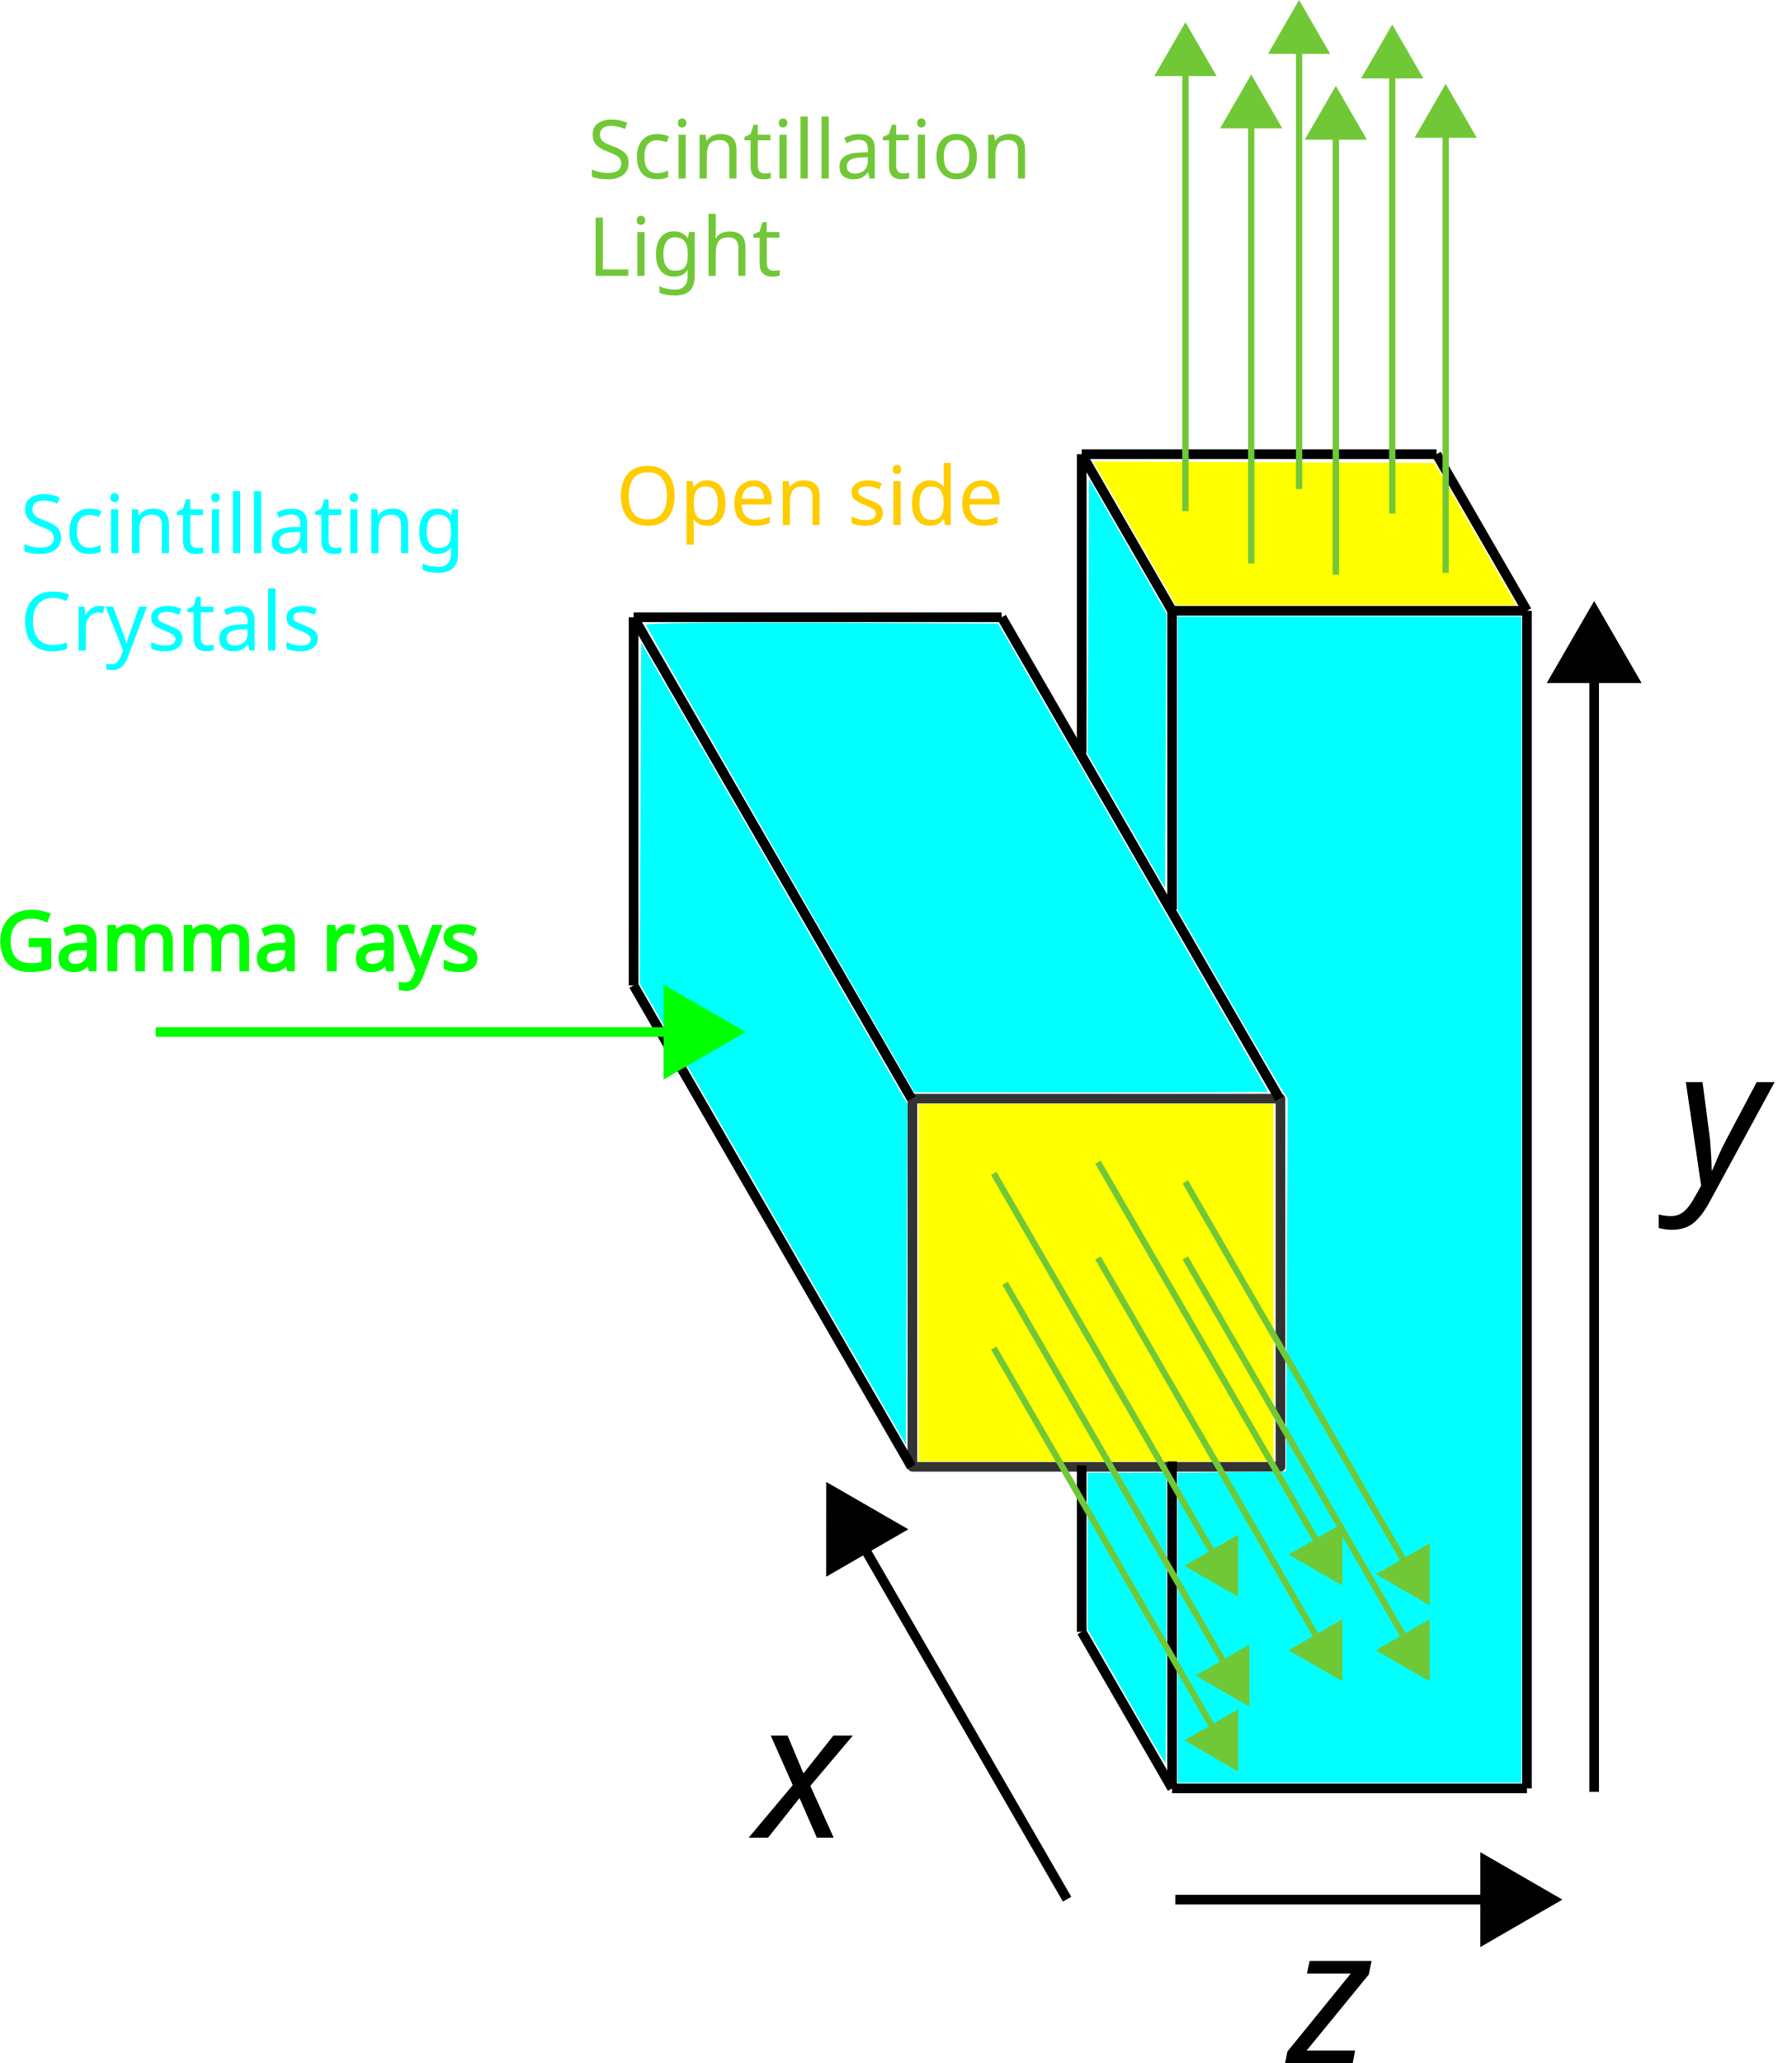
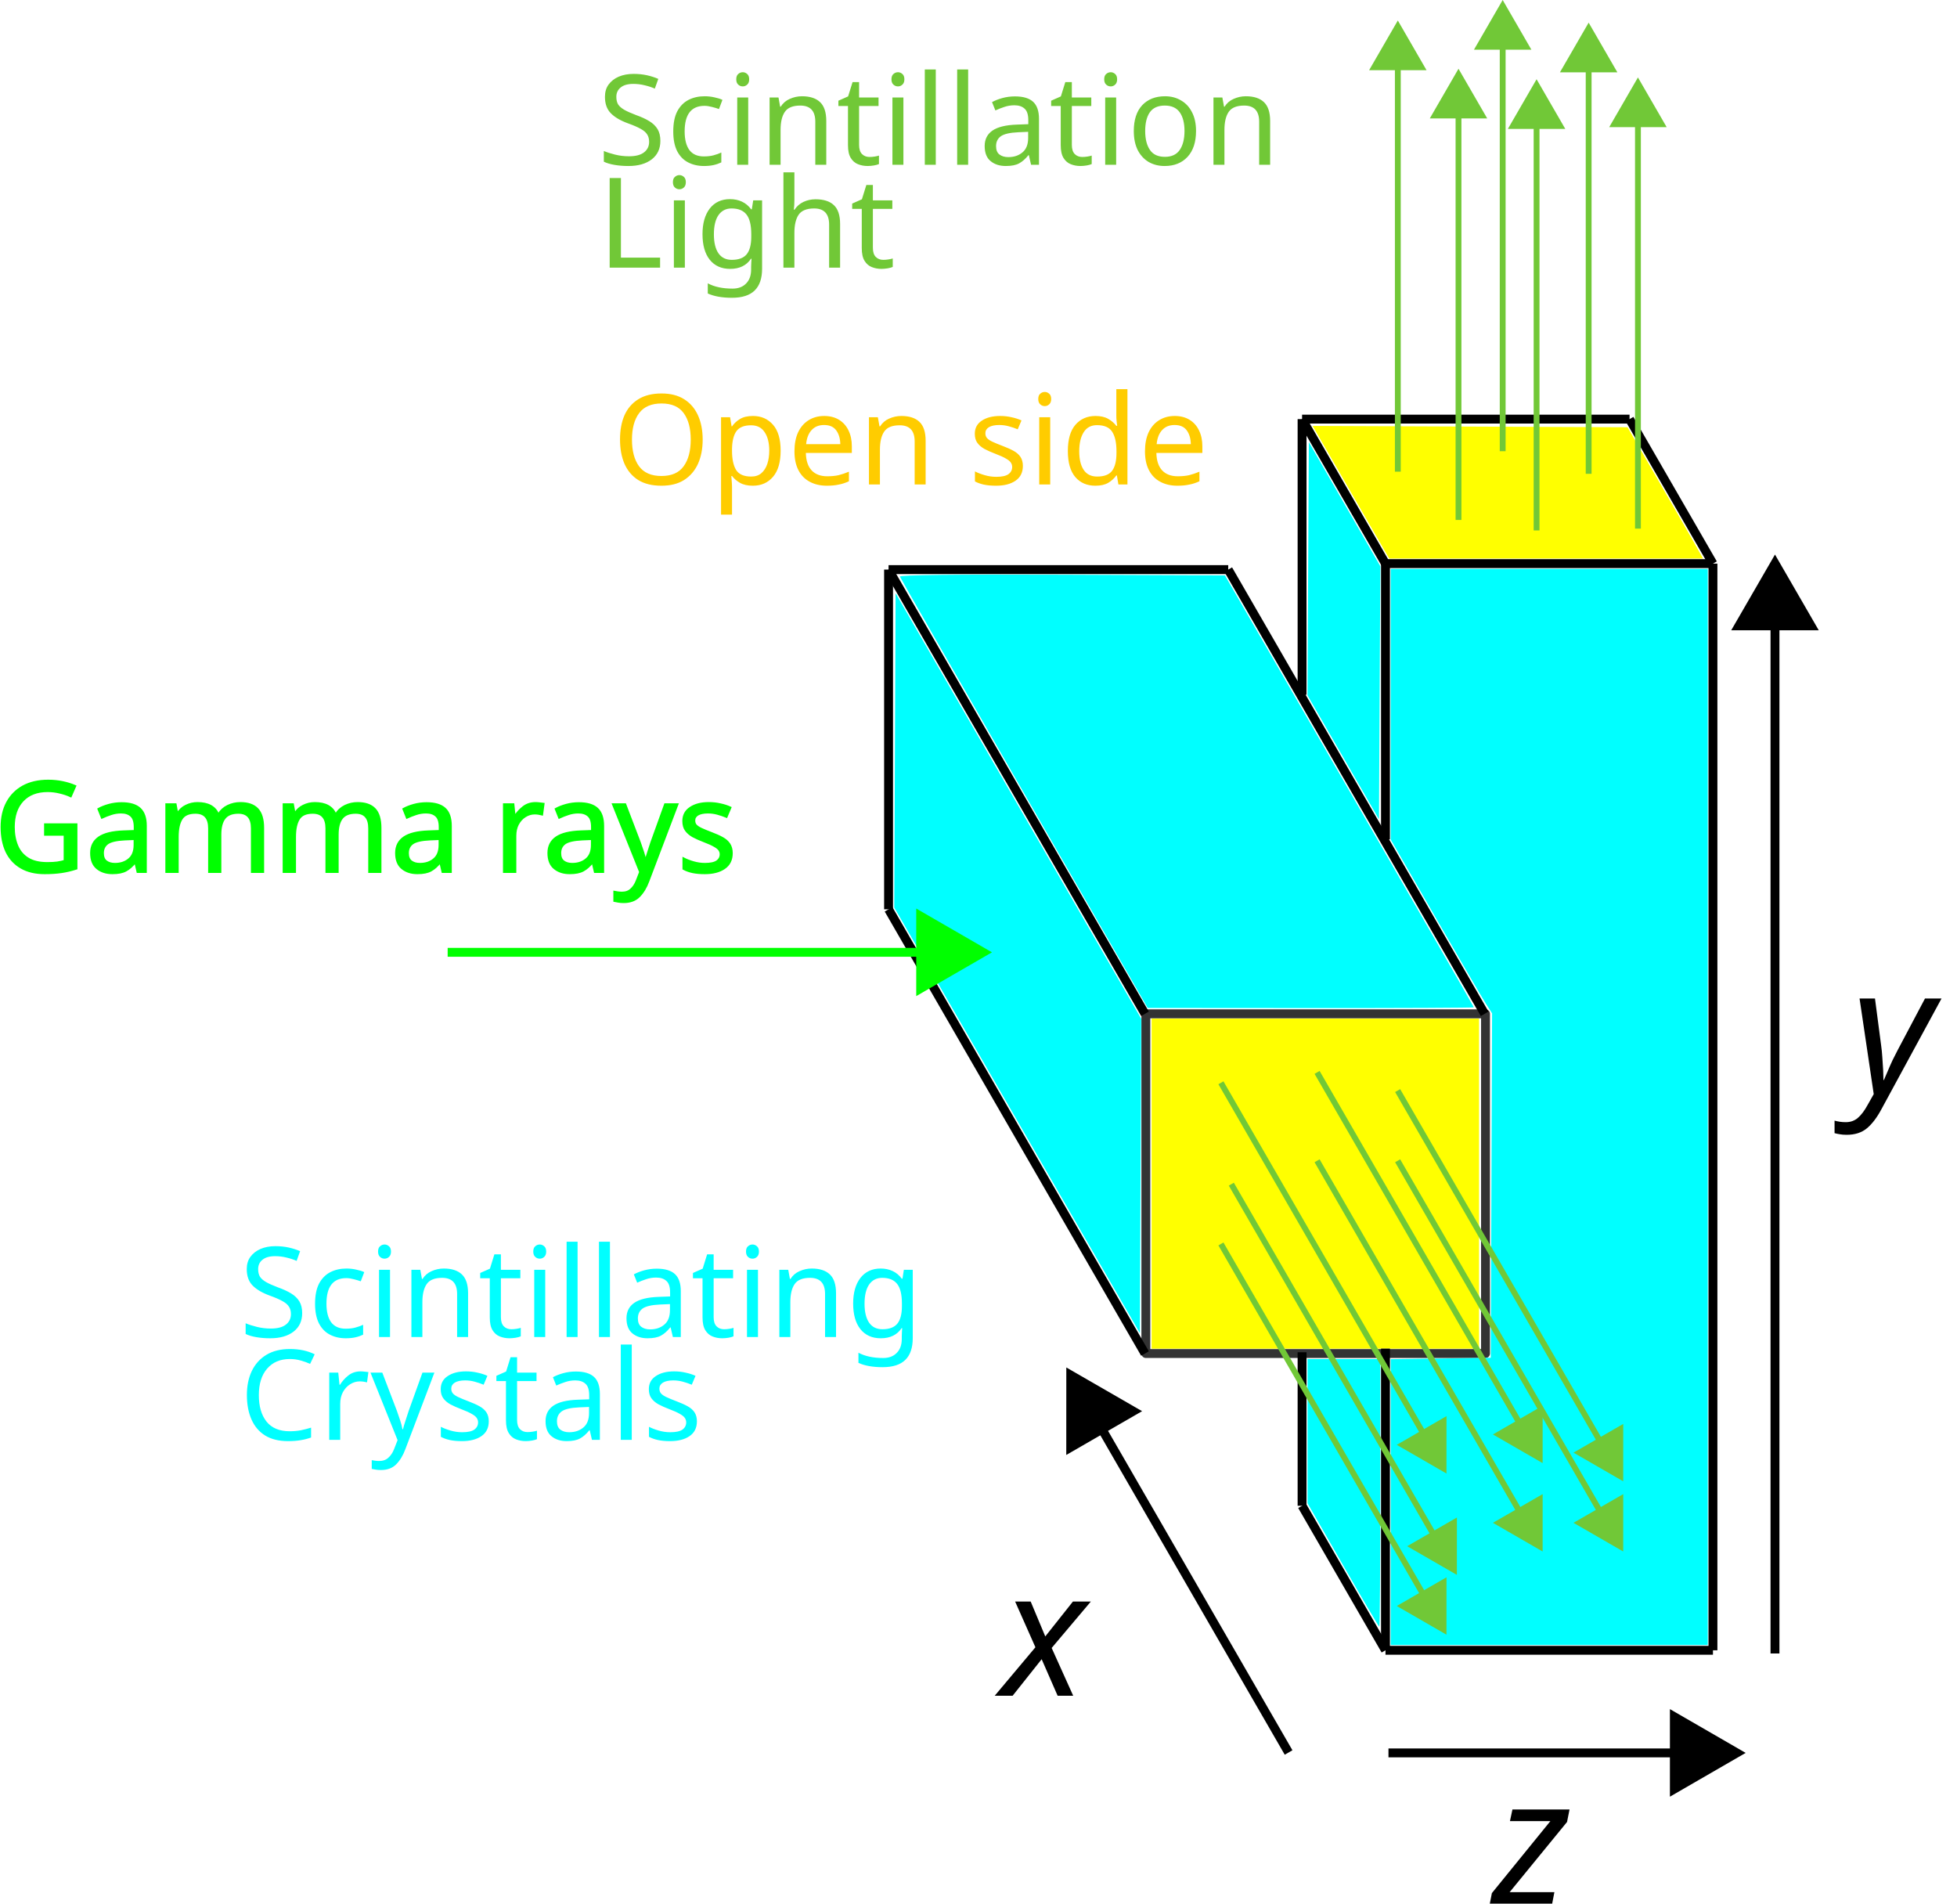
- <svg xmlns="http://www.w3.org/2000/svg" width="185.943mm" height="214.095mm" viewBox="0 0 185.943 214.095" version="1.1" id="svg8">
+ <svg xmlns="http://www.w3.org/2000/svg" width="220.121mm" height="214.095mm" viewBox="0 0 220.121 214.095" version="1.1" id="svg8">
  <defs id="defs2">
    <marker orient="auto" refY="0" refX="0" id="marker2531" style="overflow:visible">
      <path id="path2529" d="M 5.77,0 -2.88,5 V -5 Z" style="fill:#71c837;fill-opacity:1;fill-rule:evenodd;stroke:#71c837;stroke-width:1pt;stroke-opacity:1" transform="scale(0.8)" />
    </marker>
    <marker style="overflow:visible" id="marker2425" refX="0" refY="0" orient="auto">
      <path transform="scale(0.8)" style="fill:#71c837;fill-opacity:1;fill-rule:evenodd;stroke:#71c837;stroke-width:1pt;stroke-opacity:1" d="M 5.77,0 -2.88,5 V -5 Z" id="path2423" />
    </marker>
    <marker style="overflow:visible" id="marker2241" refX="0" refY="0" orient="auto">
      <path transform="scale(0.8)" style="fill:#71c837;fill-opacity:1;fill-rule:evenodd;stroke:#71c837;stroke-width:1pt;stroke-opacity:1" d="M 5.77,0 -2.88,5 V -5 Z" id="path2239" />
    </marker>
    <marker style="overflow:visible" id="marker2111" refX="0" refY="0" orient="auto">
      <path transform="scale(0.8)" style="fill:#71c837;fill-opacity:1;fill-rule:evenodd;stroke:#71c837;stroke-width:1pt;stroke-opacity:1" d="M 5.77,0 -2.88,5 V -5 Z" id="path2109" />
    </marker>
    <marker style="overflow:visible" id="marker1897" refX="0" refY="0" orient="auto">
      <path transform="scale(0.8)" style="fill:#71c837;fill-opacity:1;fill-rule:evenodd;stroke:#71c837;stroke-width:1pt;stroke-opacity:1" d="M 5.77,0 -2.88,5 V -5 Z" id="path1895" />
    </marker>
    <marker orient="auto" refY="0" refX="0" id="marker4145" style="overflow:visible">
      <path id="path4143" d="M 5.77,0 -2.88,5 V -5 Z" style="fill:#71c837;fill-opacity:1;fill-rule:evenodd;stroke:#71c837;stroke-width:1pt;stroke-opacity:1" transform="scale(0.8)" />
    </marker>
    <marker style="overflow:visible" id="marker3967" refX="0" refY="0" orient="auto">
      <path transform="scale(0.8)" style="fill:#71c837;fill-opacity:1;fill-rule:evenodd;stroke:#71c837;stroke-width:1pt;stroke-opacity:1" d="M 5.77,0 -2.88,5 V -5 Z" id="path3965" />
    </marker>
    <marker orient="auto" refY="0" refX="0" id="marker3807" style="overflow:visible">
      <path id="path3805" d="M 5.77,0 -2.88,5 V -5 Z" style="fill:#71c837;fill-opacity:1;fill-rule:evenodd;stroke:#71c837;stroke-width:1pt;stroke-opacity:1" transform="scale(0.8)" />
    </marker>
    <marker style="overflow:visible" id="marker3617" refX="0" refY="0" orient="auto">
      <path transform="scale(0.8)" style="fill:#71c837;fill-opacity:1;fill-rule:evenodd;stroke:#71c837;stroke-width:1pt;stroke-opacity:1" d="M 5.77,0 -2.88,5 V -5 Z" id="path3615" />
    </marker>
    <marker orient="auto" refY="0" refX="0" id="marker3445" style="overflow:visible">
      <path id="path3443" d="M 5.77,0 -2.88,5 V -5 Z" style="fill:#71c837;fill-opacity:1;fill-rule:evenodd;stroke:#71c837;stroke-width:1pt;stroke-opacity:1" transform="scale(0.8)" />
    </marker>
    <marker style="overflow:visible" id="marker3231" refX="0" refY="0" orient="auto">
      <path transform="scale(0.8)" style="fill:#71c837;fill-opacity:1;fill-rule:evenodd;stroke:#71c837;stroke-width:1pt;stroke-opacity:1" d="M 5.77,0 -2.88,5 V -5 Z" id="path3229" />
    </marker>
    <marker orient="auto" refY="0" refX="0" id="marker2783" style="overflow:visible">
      <path id="path2781" d="M 5.77,0 -2.88,5 V -5 Z" style="fill:#71c837;fill-opacity:1;fill-rule:evenodd;stroke:#71c837;stroke-width:1pt;stroke-opacity:1" transform="scale(0.8)" />
    </marker>
    <marker orient="auto" refY="0" refX="0" id="marker2069" style="overflow:visible">
      <path id="path2067" d="M 5.77,0 -2.88,5 V -5 Z" style="fill:#000000;fill-opacity:1;fill-rule:evenodd;stroke:#000000;stroke-width:1pt;stroke-opacity:1" transform="scale(0.8)" />
    </marker>
    <marker orient="auto" refY="0" refX="0" id="marker1345" style="overflow:visible">
      <path id="path1343" d="M 5.77,0 -2.88,5 V -5 Z" style="fill:#000000;fill-opacity:1;fill-rule:evenodd;stroke:#000000;stroke-width:1pt;stroke-opacity:1" transform="scale(0.8)" />
    </marker>
    <marker style="overflow:visible" id="marker1311" refX="0" refY="0" orient="auto">
      <path transform="scale(0.8)" style="fill:#000000;fill-opacity:1;fill-rule:evenodd;stroke:#000000;stroke-width:1pt;stroke-opacity:1" d="M 5.77,0 -2.88,5 V -5 Z" id="path1309" />
    </marker>
    <marker orient="auto" refY="0" refX="0" id="TriangleOutL" style="overflow:visible">
      <path id="path1151" d="M 5.77,0 -2.88,5 V -5 Z" style="fill:#00ff00;fill-opacity:1;fill-rule:evenodd;stroke:#00ff00;stroke-width:1pt;stroke-opacity:1" transform="scale(0.8)" />
    </marker>
  </defs>
-   <g id="layer1" transform="translate(29.91319,41.04079)">
+   <g id="layer1" transform="translate(64.09072,41.04079)">
    <rect style="opacity:1;fill:none;fill-opacity:1;stroke:#333333;stroke-width:1;stroke-linejoin:round;stroke-miterlimit:4;stroke-dasharray:none;stroke-dashoffset:0;stroke-opacity:1" id="rect865" width="38.206" height="38.206" x="64.793" y="72.978" />
    <path style="fill:none;fill-rule:evenodd;stroke:#000000;stroke-width:1;stroke-linecap:butt;stroke-linejoin:miter;stroke-miterlimit:4;stroke-dasharray:none;stroke-opacity:1" d="M 102.902,72.978 C 93.288,56.325 83.673,39.673 74.059,23.02" id="path897" />
    <path id="path903" d="M 64.696,72.978 C 55.082,56.325 45.467,39.673 35.853,23.02" style="fill:none;fill-rule:evenodd;stroke:#000000;stroke-width:1;stroke-linecap:butt;stroke-linejoin:miter;stroke-miterlimit:4;stroke-dasharray:none;stroke-opacity:1" />
    <path style="fill:none;fill-rule:evenodd;stroke:#000000;stroke-width:1;stroke-linecap:butt;stroke-linejoin:miter;stroke-miterlimit:4;stroke-dasharray:none;stroke-opacity:1" d="M 64.696,111.184 C 55.082,94.531 45.467,77.879 35.853,61.226" id="path909" />
    <path style="fill:none;fill-rule:evenodd;stroke:#000000;stroke-width:1;stroke-linecap:butt;stroke-linejoin:miter;stroke-miterlimit:4;stroke-dasharray:none;stroke-opacity:1;marker-end:url(#marker1311)" d="m 92.083,156.099 c 11.498,0 22.996,0 34.494,0" id="path1297" />
    <path id="path1337" d="M 80.848,156.054 C 73.461,143.26 66.075,130.466 58.688,117.672" style="fill:none;fill-rule:evenodd;stroke:#000000;stroke-width:1;stroke-linecap:butt;stroke-linejoin:miter;stroke-miterlimit:4;stroke-dasharray:none;stroke-opacity:1;marker-end:url(#marker1345)" />
    <path id="path2061" d="m 135.557,144.915 c 0,-39.302 0,-78.604 0,-117.906" style="fill:none;fill-rule:evenodd;stroke:#000000;stroke-width:1;stroke-linecap:butt;stroke-linejoin:miter;stroke-miterlimit:4;stroke-dasharray:none;stroke-opacity:1;marker-end:url(#marker2069)" />
    <path style="opacity:1;fill:#ffff00;fill-opacity:1;stroke:none;stroke-width:4.176;stroke-linejoin:round;stroke-miterlimit:4;stroke-dasharray:none;stroke-dashoffset:0;stroke-opacity:1" d="m 247.324,348.003 v -70.158 h 69.606 69.606 v 27.659 42.5 70.158 h -69.606 -69.606 z" id="path2630" transform="scale(0.2645833)" />
    <text xml:space="preserve" style="font-style:normal;font-weight:normal;font-size:3.528px;line-height:125%;font-family:sans-serif;letter-spacing:0px;word-spacing:0px;fill:#000000;fill-opacity:1;stroke:none;stroke-width:0.265px;stroke-linecap:butt;stroke-linejoin:miter;stroke-opacity:1" x="103.776" y="173.054" id="text2638">
      <tspan id="tspan2636" x="103.776" y="173.054" style="font-style:italic;font-variant:normal;font-weight:normal;font-stretch:normal;font-size:19.756px;font-family:sans-serif;-inkscape-font-specification:'sans-serif, Italic';font-variant-ligatures:normal;font-variant-caps:normal;font-variant-numeric:normal;font-feature-settings:normal;text-align:start;writing-mode:lr-tb;text-anchor:start;stroke-width:0.265px">z</tspan>
    </text>
    <text id="text2642" y="81.848" x="144.117" style="font-style:normal;font-weight:normal;font-size:3.528px;line-height:125%;font-family:sans-serif;letter-spacing:0px;word-spacing:0px;fill:#000000;fill-opacity:1;stroke:none;stroke-width:0.265px;stroke-linecap:butt;stroke-linejoin:miter;stroke-opacity:1" xml:space="preserve">
      <tspan style="font-style:italic;font-variant:normal;font-weight:normal;font-stretch:normal;font-size:19.756px;font-family:sans-serif;-inkscape-font-specification:'sans-serif, Italic';font-variant-ligatures:normal;font-variant-caps:normal;font-variant-numeric:normal;font-feature-settings:normal;text-align:start;writing-mode:lr-tb;text-anchor:start;stroke-width:0.265px" y="81.848" x="144.117" id="tspan2640">y</tspan>
    </text>
    <text xml:space="preserve" style="font-style:normal;font-weight:normal;font-size:3.528px;line-height:125%;font-family:sans-serif;letter-spacing:0px;word-spacing:0px;fill:#000000;fill-opacity:1;stroke:none;stroke-width:0.265px;stroke-linecap:butt;stroke-linejoin:miter;stroke-opacity:1" x="48.526" y="149.668" id="text2646">
      <tspan id="tspan2644" x="48.526" y="149.668" style="font-style:italic;font-variant:normal;font-weight:normal;font-stretch:normal;font-size:19.756px;font-family:sans-serif;-inkscape-font-specification:'sans-serif, Italic';font-variant-ligatures:normal;font-variant-caps:normal;font-variant-numeric:normal;font-feature-settings:normal;text-align:start;writing-mode:lr-tb;text-anchor:start;stroke-width:0.265px">x</tspan>
    </text>
-     <text xml:space="preserve" style="font-style:normal;font-weight:normal;font-size:3.528px;line-height:125%;font-family:sans-serif;letter-spacing:0px;word-spacing:0px;fill:#00ff00;fill-opacity:1;stroke:#00ff00;stroke-width:0.265px;stroke-linecap:butt;stroke-linejoin:miter;stroke-opacity:1" x="-30.256" y="59.631" id="text2716">
-       <tspan id="tspan2714" x="-30.256" y="59.631" style="font-style:normal;font-variant:normal;font-weight:normal;font-stretch:normal;font-size:8.467px;font-family:sans-serif;-inkscape-font-specification:'sans-serif, Normal';font-variant-ligatures:normal;font-variant-caps:normal;font-variant-numeric:normal;font-feature-settings:normal;text-align:start;writing-mode:lr-tb;text-anchor:start;fill:#00ff00;stroke:#00ff00;stroke-width:0.265px">Gamma rays</tspan>
+     <text xml:space="preserve" style="font-style:normal;font-weight:normal;font-size:3.528px;line-height:125%;font-family:sans-serif;letter-spacing:0px;word-spacing:0px;fill:#00ff00;fill-opacity:1;stroke:#00ff00;stroke-width:0.265px;stroke-linecap:butt;stroke-linejoin:miter;stroke-opacity:1" x="-64.751" y="57" id="text2716">
+       <tspan x="-64.751" y="57" style="font-style:normal;font-variant:normal;font-weight:normal;font-stretch:normal;font-size:14.111px;font-family:sans-serif;-inkscape-font-specification:'sans-serif, Normal';font-variant-ligatures:normal;font-variant-caps:normal;font-variant-numeric:normal;font-feature-settings:normal;text-align:start;writing-mode:lr-tb;text-anchor:start;fill:#00ff00;stroke:#00ff00;stroke-width:0.265px" id="tspan1147">Gamma rays</tspan>
    </text>
-     <text id="text2726" y="16.367" x="-27.823" style="font-style:normal;font-weight:normal;font-size:3.528px;line-height:125%;font-family:sans-serif;letter-spacing:0px;word-spacing:0px;fill:#71c837;fill-opacity:1;stroke:none;stroke-width:0.265px;stroke-linecap:butt;stroke-linejoin:miter;stroke-opacity:1" xml:space="preserve">
-       <tspan style="font-style:normal;font-variant:normal;font-weight:normal;font-stretch:normal;font-size:8.467px;font-family:sans-serif;-inkscape-font-specification:'sans-serif, Normal';font-variant-ligatures:normal;font-variant-caps:normal;font-variant-numeric:normal;font-feature-settings:normal;text-align:start;writing-mode:lr-tb;text-anchor:start;fill:#00ffff;stroke-width:0.265px" y="16.367" x="-27.823" id="tspan2724">Scintillating</tspan>
-       <tspan style="font-style:normal;font-variant:normal;font-weight:normal;font-stretch:normal;font-size:8.467px;font-family:sans-serif;-inkscape-font-specification:'sans-serif, Normal';font-variant-ligatures:normal;font-variant-caps:normal;font-variant-numeric:normal;font-feature-settings:normal;text-align:start;writing-mode:lr-tb;text-anchor:start;fill:#00ffff;stroke-width:0.265px" y="20.777" x="-27.823" id="tspan2728" />
-       <tspan style="font-style:normal;font-variant:normal;font-weight:normal;font-stretch:normal;font-size:8.467px;font-family:sans-serif;-inkscape-font-specification:'sans-serif, Normal';font-variant-ligatures:normal;font-variant-caps:normal;font-variant-numeric:normal;font-feature-settings:normal;text-align:start;writing-mode:lr-tb;text-anchor:start;fill:#00ffff;stroke-width:0.265px" y="26.469" x="-27.823" id="tspan2730">Crystals</tspan>
+     <text id="text2726" y="109.327" x="-37.178" style="font-style:normal;font-weight:normal;font-size:3.528px;line-height:125%;font-family:sans-serif;letter-spacing:0px;word-spacing:0px;fill:#71c837;fill-opacity:1;stroke:none;stroke-width:0.265px;stroke-linecap:butt;stroke-linejoin:miter;stroke-opacity:1" xml:space="preserve">
+       <tspan style="font-style:normal;font-variant:normal;font-weight:normal;font-stretch:normal;font-size:14.111px;font-family:sans-serif;-inkscape-font-specification:'sans-serif, Normal';font-variant-ligatures:normal;font-variant-caps:normal;font-variant-numeric:normal;font-feature-settings:normal;text-align:start;writing-mode:lr-tb;text-anchor:start;fill:#00ffff;stroke-width:0.265px" y="109.327" x="-37.178" id="tspan2724">Scintillating</tspan>
+       <tspan style="font-style:normal;font-variant:normal;font-weight:normal;font-stretch:normal;font-size:14.111px;font-family:sans-serif;-inkscape-font-specification:'sans-serif, Normal';font-variant-ligatures:normal;font-variant-caps:normal;font-variant-numeric:normal;font-feature-settings:normal;text-align:start;writing-mode:lr-tb;text-anchor:start;fill:#00ffff;stroke-width:0.265px" y="113.736" x="-37.178" id="tspan2728" />
+       <tspan style="font-style:normal;font-variant:normal;font-weight:normal;font-stretch:normal;font-size:14.111px;font-family:sans-serif;-inkscape-font-specification:'sans-serif, Normal';font-variant-ligatures:normal;font-variant-caps:normal;font-variant-numeric:normal;font-feature-settings:normal;text-align:start;writing-mode:lr-tb;text-anchor:start;fill:#00ffff;stroke-width:0.265px" y="120.895" x="-37.178" id="tspan2730">Crystals</tspan>
    </text>
    <flowRoot xml:space="preserve" id="flowRoot2732" style="font-style:normal;font-weight:normal;font-size:13.333px;line-height:125%;font-family:sans-serif;letter-spacing:0px;word-spacing:0px;fill:#000000;fill-opacity:1;stroke:none;stroke-width:1px;stroke-linecap:butt;stroke-linejoin:miter;stroke-opacity:1" transform="scale(0.2645833)">
      <flowRegion id="flowRegion2734">
        <rect id="rect2736" width="125.953" height="36.46" x="70.711" y="136.99" />
      </flowRegion>
      <flowPara id="flowPara2738" />
    </flowRoot>
-     <text xml:space="preserve" style="font-style:normal;font-weight:normal;font-size:3.528px;line-height:125%;font-family:sans-serif;letter-spacing:0px;word-spacing:0px;fill:#ffcc00;fill-opacity:1;stroke:none;stroke-width:0.265px;stroke-linecap:butt;stroke-linejoin:miter;stroke-opacity:1" x="34.021" y="13.444" id="text2746">
-       <tspan id="tspan2744" x="34.021" y="13.444" style="font-style:normal;font-variant:normal;font-weight:normal;font-stretch:normal;font-size:8.467px;font-family:sans-serif;-inkscape-font-specification:'sans-serif, Normal';font-variant-ligatures:normal;font-variant-caps:normal;font-variant-numeric:normal;font-feature-settings:normal;text-align:start;writing-mode:lr-tb;text-anchor:start;fill:#ffcc00;stroke-width:0.265px">Open side</tspan>
+     <text xml:space="preserve" style="font-style:normal;font-weight:normal;font-size:3.528px;line-height:125%;font-family:sans-serif;letter-spacing:0px;word-spacing:0px;fill:#ffcc00;fill-opacity:1;stroke:none;stroke-width:0.265px;stroke-linecap:butt;stroke-linejoin:miter;stroke-opacity:1" x="4.789" y="13.444" id="text2746">
+       <tspan id="tspan2744" x="4.789" y="13.444" style="font-style:normal;font-variant:normal;font-weight:normal;font-stretch:normal;font-size:14.111px;font-family:sans-serif;-inkscape-font-specification:'sans-serif, Normal';font-variant-ligatures:normal;font-variant-caps:normal;font-variant-numeric:normal;font-feature-settings:normal;text-align:start;writing-mode:lr-tb;text-anchor:start;fill:#ffcc00;stroke-width:0.265px">Open side</tspan>
    </text>
    <flowRoot xml:space="preserve" id="flowRoot2748" style="font-style:normal;font-weight:normal;font-size:13.333px;line-height:125%;font-family:sans-serif;letter-spacing:0px;word-spacing:0px;fill:#000000;fill-opacity:1;stroke:none;stroke-width:1px;stroke-linecap:butt;stroke-linejoin:miter;stroke-opacity:1" transform="scale(0.2645833)">
      <flowRegion id="flowRegion2750">
        <rect id="rect2752" width="71.816" height="29.831" x="89.493" y="694.941" />
      </flowRegion>
      <flowPara id="flowPara2754" />
    </flowRoot>
-     <text id="text4479" y="-22.512" x="31.085" style="font-style:normal;font-weight:normal;font-size:3.528px;line-height:125%;font-family:sans-serif;letter-spacing:0px;word-spacing:0px;fill:#71c837;fill-opacity:1;stroke:none;stroke-width:0.265px;stroke-linecap:butt;stroke-linejoin:miter;stroke-opacity:1" xml:space="preserve">
-       <tspan style="font-style:normal;font-variant:normal;font-weight:normal;font-stretch:normal;font-size:8.467px;font-family:sans-serif;-inkscape-font-specification:'sans-serif, Normal';font-variant-ligatures:normal;font-variant-caps:normal;font-variant-numeric:normal;font-feature-settings:normal;text-align:start;writing-mode:lr-tb;text-anchor:start;fill:#71c837;stroke-width:0.265px" y="-22.512" x="31.085" id="tspan4477">Scintillation</tspan>
-       <tspan style="font-style:normal;font-variant:normal;font-weight:normal;font-stretch:normal;font-size:8.467px;font-family:sans-serif;-inkscape-font-specification:'sans-serif, Normal';font-variant-ligatures:normal;font-variant-caps:normal;font-variant-numeric:normal;font-feature-settings:normal;text-align:start;writing-mode:lr-tb;text-anchor:start;fill:#71c837;stroke-width:0.265px" y="-18.103" x="31.085" id="tspan4481" />
-       <tspan style="font-style:normal;font-variant:normal;font-weight:normal;font-stretch:normal;font-size:8.467px;font-family:sans-serif;-inkscape-font-specification:'sans-serif, Normal';font-variant-ligatures:normal;font-variant-caps:normal;font-variant-numeric:normal;font-feature-settings:normal;text-align:start;writing-mode:lr-tb;text-anchor:start;fill:#71c837;stroke-width:0.265px" y="-12.41" x="31.085" id="tspan4483">Light</tspan>
+     <text id="text4479" y="-22.512" x="3.109" style="font-style:normal;font-weight:normal;font-size:3.528px;line-height:125%;font-family:sans-serif;letter-spacing:0px;word-spacing:0px;fill:#71c837;fill-opacity:1;stroke:none;stroke-width:0.265px;stroke-linecap:butt;stroke-linejoin:miter;stroke-opacity:1" xml:space="preserve">
+       <tspan style="font-style:normal;font-variant:normal;font-weight:normal;font-stretch:normal;font-size:14.111px;font-family:sans-serif;-inkscape-font-specification:'sans-serif, Normal';font-variant-ligatures:normal;font-variant-caps:normal;font-variant-numeric:normal;font-feature-settings:normal;text-align:start;writing-mode:lr-tb;text-anchor:start;fill:#71c837;stroke-width:0.265px" y="-22.512" x="3.109" id="tspan4477">Scintillation</tspan>
+       <tspan style="font-style:normal;font-variant:normal;font-weight:normal;font-stretch:normal;font-size:14.111px;font-family:sans-serif;-inkscape-font-specification:'sans-serif, Normal';font-variant-ligatures:normal;font-variant-caps:normal;font-variant-numeric:normal;font-feature-settings:normal;text-align:start;writing-mode:lr-tb;text-anchor:start;fill:#71c837;stroke-width:0.265px" y="-18.103" x="3.109" id="tspan4481" />
+       <tspan style="font-style:normal;font-variant:normal;font-weight:normal;font-stretch:normal;font-size:14.111px;font-family:sans-serif;-inkscape-font-specification:'sans-serif, Normal';font-variant-ligatures:normal;font-variant-caps:normal;font-variant-numeric:normal;font-feature-settings:normal;text-align:start;writing-mode:lr-tb;text-anchor:start;fill:#71c837;stroke-width:0.265px" y="-10.944" x="3.109" id="tspan4483">Light</tspan>
    </text>
    <path style="fill:none;fill-rule:evenodd;stroke:#000000;stroke-width:1;stroke-linecap:butt;stroke-linejoin:miter;stroke-miterlimit:4;stroke-dasharray:none;stroke-opacity:1" d="m 35.853,23.02 c 12.735,0 25.471,-10e-7 38.206,-10e-7" id="path2195" />
    <path style="fill:none;fill-rule:evenodd;stroke:#000000;stroke-width:1;stroke-linecap:butt;stroke-linejoin:miter;stroke-miterlimit:4;stroke-dasharray:none;stroke-opacity:1" d="m 35.853,23.02 c 0,12.735 0,25.471 0,38.206" id="path2267" />
    <path style="opacity:1;fill:#00ffff;fill-opacity:1;stroke:none;stroke-width:4.176;stroke-linejoin:round;stroke-miterlimit:4;stroke-dasharray:none;stroke-dashoffset:0;stroke-opacity:1" d="m 193.186,189.899 c -28.864,-50.119 -52.648,-91.614 -52.852,-92.213 -0.242,-0.708 23.805,-0.988 68.908,-0.803 l 69.279,0.285 52.902,91.618 c 29.096,50.39 52.902,91.78 52.902,91.979 0,0.199 -31.198,0.338 -69.33,0.31 l -69.33,-0.051 z" id="path2273" transform="matrix(0.2645833,0,0,0.2645833,0,-2.037325)" />
    <path style="opacity:1;fill:#00ffff;fill-opacity:1;stroke:none;stroke-width:4.176;stroke-linejoin:round;stroke-miterlimit:4;stroke-dasharray:none;stroke-dashoffset:0;stroke-opacity:1" d="m 190.139,328.807 -52.213,-90.446 0.285,-66.819 0.285,-66.819 52.213,90.448 52.213,90.448 -0.285,66.817 -0.285,66.817 z" id="path2275" transform="matrix(0.2645833,0,0,0.2645833,0,-2.037325)" />
    <path style="fill:none;fill-rule:evenodd;stroke:#000000;stroke-width:1;stroke-linecap:butt;stroke-linejoin:miter;stroke-miterlimit:4;stroke-dasharray:none;stroke-opacity:1" d="m 91.747,22.346 c 12.278,0 24.555,0 36.833,0" id="path1061" />
    <path id="path1133" d="m 82.365,6.095 c 12.278,0 24.555,0 36.833,0" style="fill:none;fill-rule:evenodd;stroke:#000000;stroke-width:1;stroke-linecap:butt;stroke-linejoin:miter;stroke-miterlimit:4;stroke-dasharray:none;stroke-opacity:1" />
    <path style="fill:none;fill-rule:evenodd;stroke:#000000;stroke-width:1;stroke-linecap:butt;stroke-linejoin:miter;stroke-miterlimit:4;stroke-dasharray:none;stroke-opacity:1" d="M 91.747,22.346 C 88.62,16.929 85.492,11.512 82.365,6.095" id="path1145" />
    <path id="path1152" d="M 128.58,22.346 C 125.453,16.929 122.325,11.512 119.198,6.095" style="fill:none;fill-rule:evenodd;stroke:#000000;stroke-width:1;stroke-linecap:butt;stroke-linejoin:miter;stroke-miterlimit:4;stroke-dasharray:none;stroke-opacity:1" />
    <path style="fill:none;fill-rule:evenodd;stroke:#000000;stroke-width:1;stroke-linecap:butt;stroke-linejoin:miter;stroke-miterlimit:4;stroke-dasharray:none;stroke-opacity:1" d="m 91.747,22.346 c 0,10.335 0,20.671 0,31.006" id="path1170" />
    <path id="path1176" d="m 82.365,6.095 c 0,10.335 0,20.671 0,31.006" style="fill:none;fill-rule:evenodd;stroke:#000000;stroke-width:1;stroke-linecap:butt;stroke-linejoin:miter;stroke-miterlimit:4;stroke-dasharray:none;stroke-opacity:1" />
    <path style="fill:none;fill-rule:evenodd;stroke:#000000;stroke-width:1;stroke-linecap:butt;stroke-linejoin:miter;stroke-miterlimit:4;stroke-dasharray:none;stroke-opacity:1" d="m 128.58,22.346 c 0,40.737 0,81.475 0,122.212" id="path1182" />
    <path id="path1188" d="m 91.747,144.558 c 12.278,0 24.555,0 36.833,0" style="fill:none;fill-rule:evenodd;stroke:#000000;stroke-width:1;stroke-linecap:butt;stroke-linejoin:miter;stroke-miterlimit:4;stroke-dasharray:none;stroke-opacity:1" />
    <path id="path1194" d="m 91.747,110.629 c 0,11.31 0,22.62 0,33.93" style="fill:none;fill-rule:evenodd;stroke:#000000;stroke-width:1;stroke-linecap:butt;stroke-linejoin:miter;stroke-miterlimit:4;stroke-dasharray:none;stroke-opacity:1" />
    <path id="path1200" d="M 91.747,144.558 C 88.62,139.141 85.492,133.724 82.365,128.307" style="fill:none;fill-rule:evenodd;stroke:#000000;stroke-width:1;stroke-linecap:butt;stroke-linejoin:miter;stroke-miterlimit:4;stroke-dasharray:none;stroke-opacity:1" />
    <path style="fill:none;fill-rule:evenodd;stroke:#000000;stroke-width:1;stroke-linecap:butt;stroke-linejoin:miter;stroke-miterlimit:4;stroke-dasharray:none;stroke-opacity:1" d="m 82.365,111.04 c 0,5.756 0,11.511 0,17.267" id="path1206" />
    <path style="opacity:1;fill:#00ffff;fill-opacity:1;stroke:none;stroke-width:4.176;stroke-linejoin:round;stroke-miterlimit:4;stroke-dasharray:none;stroke-dashoffset:0;stroke-opacity:1" d="m 441.739,513.408 -15.066,-26.254 v -30.646 -30.646 h 15.468 15.468 v 56.9 c 0,31.295 -0.181,56.9 -0.402,56.9 -0.221,0 -7.182,-11.814 -15.468,-26.254 z" id="path1606" transform="matrix(0.2645833,0,0,0.2645833,-29.91319,-0.8680211)" />
    <path style="opacity:1;fill:#00ffff;fill-opacity:1;stroke:none;stroke-width:4.176;stroke-linejoin:round;stroke-miterlimit:4;stroke-dasharray:none;stroke-dashoffset:0;stroke-opacity:1" d="m 462.028,486.653 v -60.743 l 21.268,-0.3 21.268,-0.3 0.284,-73.208 0.284,-73.208 -2.66,-4.131 c -1.463,-2.272 -11.162,-18.894 -21.553,-36.937 L 462.028,205.018 V 147.502 89.986 h 67.396 67.396 V 318.691 547.396 h -67.396 -67.396 z" id="path1608" transform="matrix(0.2645833,0,0,0.2645833,-29.91319,-0.8680211)" />
    <path style="opacity:1;fill:#00ffff;fill-opacity:1;stroke:none;stroke-width:4.176;stroke-linejoin:round;stroke-miterlimit:4;stroke-dasharray:none;stroke-dashoffset:0;stroke-opacity:1" d="m 441.854,170.087 -15.202,-26.37 0.287,-53.825 0.286,-53.825 15.202,26.392 15.202,26.392 -0.287,53.802 -0.287,53.802 z" id="path1610" transform="matrix(0.2645833,0,0,0.2645833,-29.91319,-0.8680211)" />
    <path style="opacity:1;fill:#ffff00;fill-opacity:1;stroke:none;stroke-width:4.176;stroke-linejoin:round;stroke-miterlimit:4;stroke-dasharray:none;stroke-dashoffset:0;stroke-opacity:1" d="m 448.166,62.684 c -7.264,-12.585 -14.586,-25.267 -16.272,-28.182 l -3.066,-5.3 66.947,0.285 66.947,0.285 12.163,20.992 c 6.689,11.546 13.907,24.1 16.04,27.898 l 3.877,6.905 h -66.714 -66.714 z" id="path1616" transform="matrix(0.2645833,0,0,0.2645833,-29.91319,-0.8680211)" />
+     <flowRoot xml:space="preserve" id="flowRoot1127" style="font-style:normal;font-weight:normal;font-size:13.333px;line-height:125%;font-family:sans-serif;letter-spacing:0px;word-spacing:0px;fill:#000000;fill-opacity:1;stroke:none;stroke-width:1px;stroke-linecap:butt;stroke-linejoin:miter;stroke-opacity:1">
+       <flowRegion id="flowRegion1129">
+         <rect id="rect1131" width="98.332" height="32.041" x="232.019" y="66.714" />
+       </flowRegion>
+       <flowPara id="flowPara1133" />
+     </flowRoot>
+     <flowRoot xml:space="preserve" id="flowRoot1135" style="font-style:normal;font-weight:normal;font-size:13.333px;line-height:125%;font-family:sans-serif;letter-spacing:0px;word-spacing:0px;fill:#000000;fill-opacity:1;stroke:none;stroke-width:1px;stroke-linecap:butt;stroke-linejoin:miter;stroke-opacity:1">
+       <flowRegion id="flowRegion1137">
+         <rect id="rect1139" width="132.583" height="41.984" x="4.419" y="200.401" />
+       </flowRegion>
+       <flowPara id="flowPara1141" />
+     </flowRoot>
  </g>
-   <g id="layer2" transform="translate(29.91319,39.00347)">
+   <g id="layer2" transform="translate(64.09072,39.00347)">
    <path style="fill:#00ff00;fill-rule:evenodd;stroke:#00ff00;stroke-width:1;stroke-linecap:butt;stroke-linejoin:miter;stroke-miterlimit:4;stroke-dasharray:none;stroke-opacity:1;marker-end:url(#TriangleOutL)" d="m -13.739,68.1 c 18.514,0 37.028,0 55.542,0" id="path1003" />
    <path transform="translate(7.0833333e-7,2.037325)" style="fill:#71c837;fill-rule:evenodd;stroke:#71c837;stroke-width:0.656;stroke-linecap:butt;stroke-linejoin:miter;stroke-miterlimit:4;stroke-dasharray:none;stroke-opacity:1;marker-end:url(#marker2783)" d="M 84.053,89.505 C 91.888,103.077 99.724,116.649 107.559,130.22" id="path2763" />
    <path transform="translate(7.0833333e-7,2.037325)" id="path3223" d="m 74.406,92.136 c 7.836,13.572 15.671,27.143 23.507,40.715" style="fill:#71c837;fill-rule:evenodd;stroke:#71c837;stroke-width:0.656;stroke-linecap:butt;stroke-linejoin:miter;stroke-miterlimit:4;stroke-dasharray:none;stroke-opacity:1;marker-end:url(#marker3231)" />
    <path transform="translate(7.0833333e-7,2.037325)" style="fill:#71c837;fill-rule:evenodd;stroke:#71c837;stroke-width:0.656;stroke-linecap:butt;stroke-linejoin:miter;stroke-miterlimit:4;stroke-dasharray:none;stroke-opacity:1;marker-end:url(#marker3445)" d="m 93.115,89.505 c 7.836,13.572 15.671,27.143 23.507,40.715" id="path3437" />
    <path transform="translate(7.0833333e-7,2.037325)" id="path3609" d="M 84.053,79.566 C 91.888,93.138 99.724,106.71 107.559,120.281" style="fill:#71c837;fill-rule:evenodd;stroke:#71c837;stroke-width:0.656;stroke-linecap:butt;stroke-linejoin:miter;stroke-miterlimit:4;stroke-dasharray:none;stroke-opacity:1;marker-end:url(#marker3617)" />
    <path transform="translate(7.0833333e-7,2.037325)" style="fill:#71c837;fill-rule:evenodd;stroke:#71c837;stroke-width:0.656;stroke-linecap:butt;stroke-linejoin:miter;stroke-miterlimit:4;stroke-dasharray:none;stroke-opacity:1;marker-end:url(#marker3807)" d="M 73.237,80.735 C 81.072,94.307 88.908,107.879 96.743,121.451" id="path3799" />
    <path transform="translate(7.0833333e-7,2.037325)" id="path3959" d="m 93.115,81.612 c 7.836,13.572 15.671,27.143 23.507,40.715" style="fill:#71c837;fill-rule:evenodd;stroke:#71c837;stroke-width:0.656;stroke-linecap:butt;stroke-linejoin:miter;stroke-miterlimit:4;stroke-dasharray:none;stroke-opacity:1;marker-end:url(#marker3967)" />
    <path transform="translate(7.0833333e-7,2.037325)" style="fill:#71c837;fill-rule:evenodd;stroke:#71c837;stroke-width:0.656;stroke-linecap:butt;stroke-linejoin:miter;stroke-miterlimit:4;stroke-dasharray:none;stroke-opacity:1;marker-end:url(#marker4145)" d="M 73.237,98.86 C 81.072,112.431 88.908,126.003 96.743,139.575" id="path4137" />
    <path id="path1853" d="m 104.929,11.739 c 0,-15.671 0,-31.342 0,-47.014" style="fill:#71c837;fill-rule:evenodd;stroke:#71c837;stroke-width:0.656;stroke-linecap:butt;stroke-linejoin:miter;stroke-miterlimit:4;stroke-dasharray:none;stroke-opacity:1;marker-end:url(#marker1897)" />
    <path style="fill:#71c837;fill-rule:evenodd;stroke:#71c837;stroke-width:0.656;stroke-linecap:butt;stroke-linejoin:miter;stroke-miterlimit:4;stroke-dasharray:none;stroke-opacity:1;marker-end:url(#marker3231)" d="m 114.599,14.284 c 0,-15.671 -1e-5,-31.342 -1e-5,-47.014" id="path1859" />
    <path style="fill:#71c837;fill-rule:evenodd;stroke:#71c837;stroke-width:0.656;stroke-linecap:butt;stroke-linejoin:miter;stroke-miterlimit:4;stroke-dasharray:none;stroke-opacity:1;marker-end:url(#marker2531)" d="m 99.96,19.47 c 0,-15.671 0,-31.342 0,-47.014" id="path1871" />
    <path id="path1877" d="m 108.742,20.65 c 0,-15.671 1e-5,-31.342 1e-5,-47.014" style="fill:#71c837;fill-rule:evenodd;stroke:#71c837;stroke-width:0.656;stroke-linecap:butt;stroke-linejoin:miter;stroke-miterlimit:4;stroke-dasharray:none;stroke-opacity:1;marker-end:url(#marker2111)" />
    <path style="fill:#71c837;fill-rule:evenodd;stroke:#71c837;stroke-width:0.656;stroke-linecap:butt;stroke-linejoin:miter;stroke-miterlimit:4;stroke-dasharray:none;stroke-opacity:1;marker-end:url(#marker3967)" d="m 93.135,14.044 c 3e-6,-15.671 7e-6,-31.342 1e-5,-47.014" id="path1883" />
    <path id="path1889" d="m 120.143,20.447 c 0,-15.671 1e-5,-31.342 1e-5,-47.014" style="fill:#71c837;fill-rule:evenodd;stroke:#71c837;stroke-width:0.656;stroke-linecap:butt;stroke-linejoin:miter;stroke-miterlimit:4;stroke-dasharray:none;stroke-opacity:1;marker-end:url(#marker2241)" />
  </g>
</svg>
